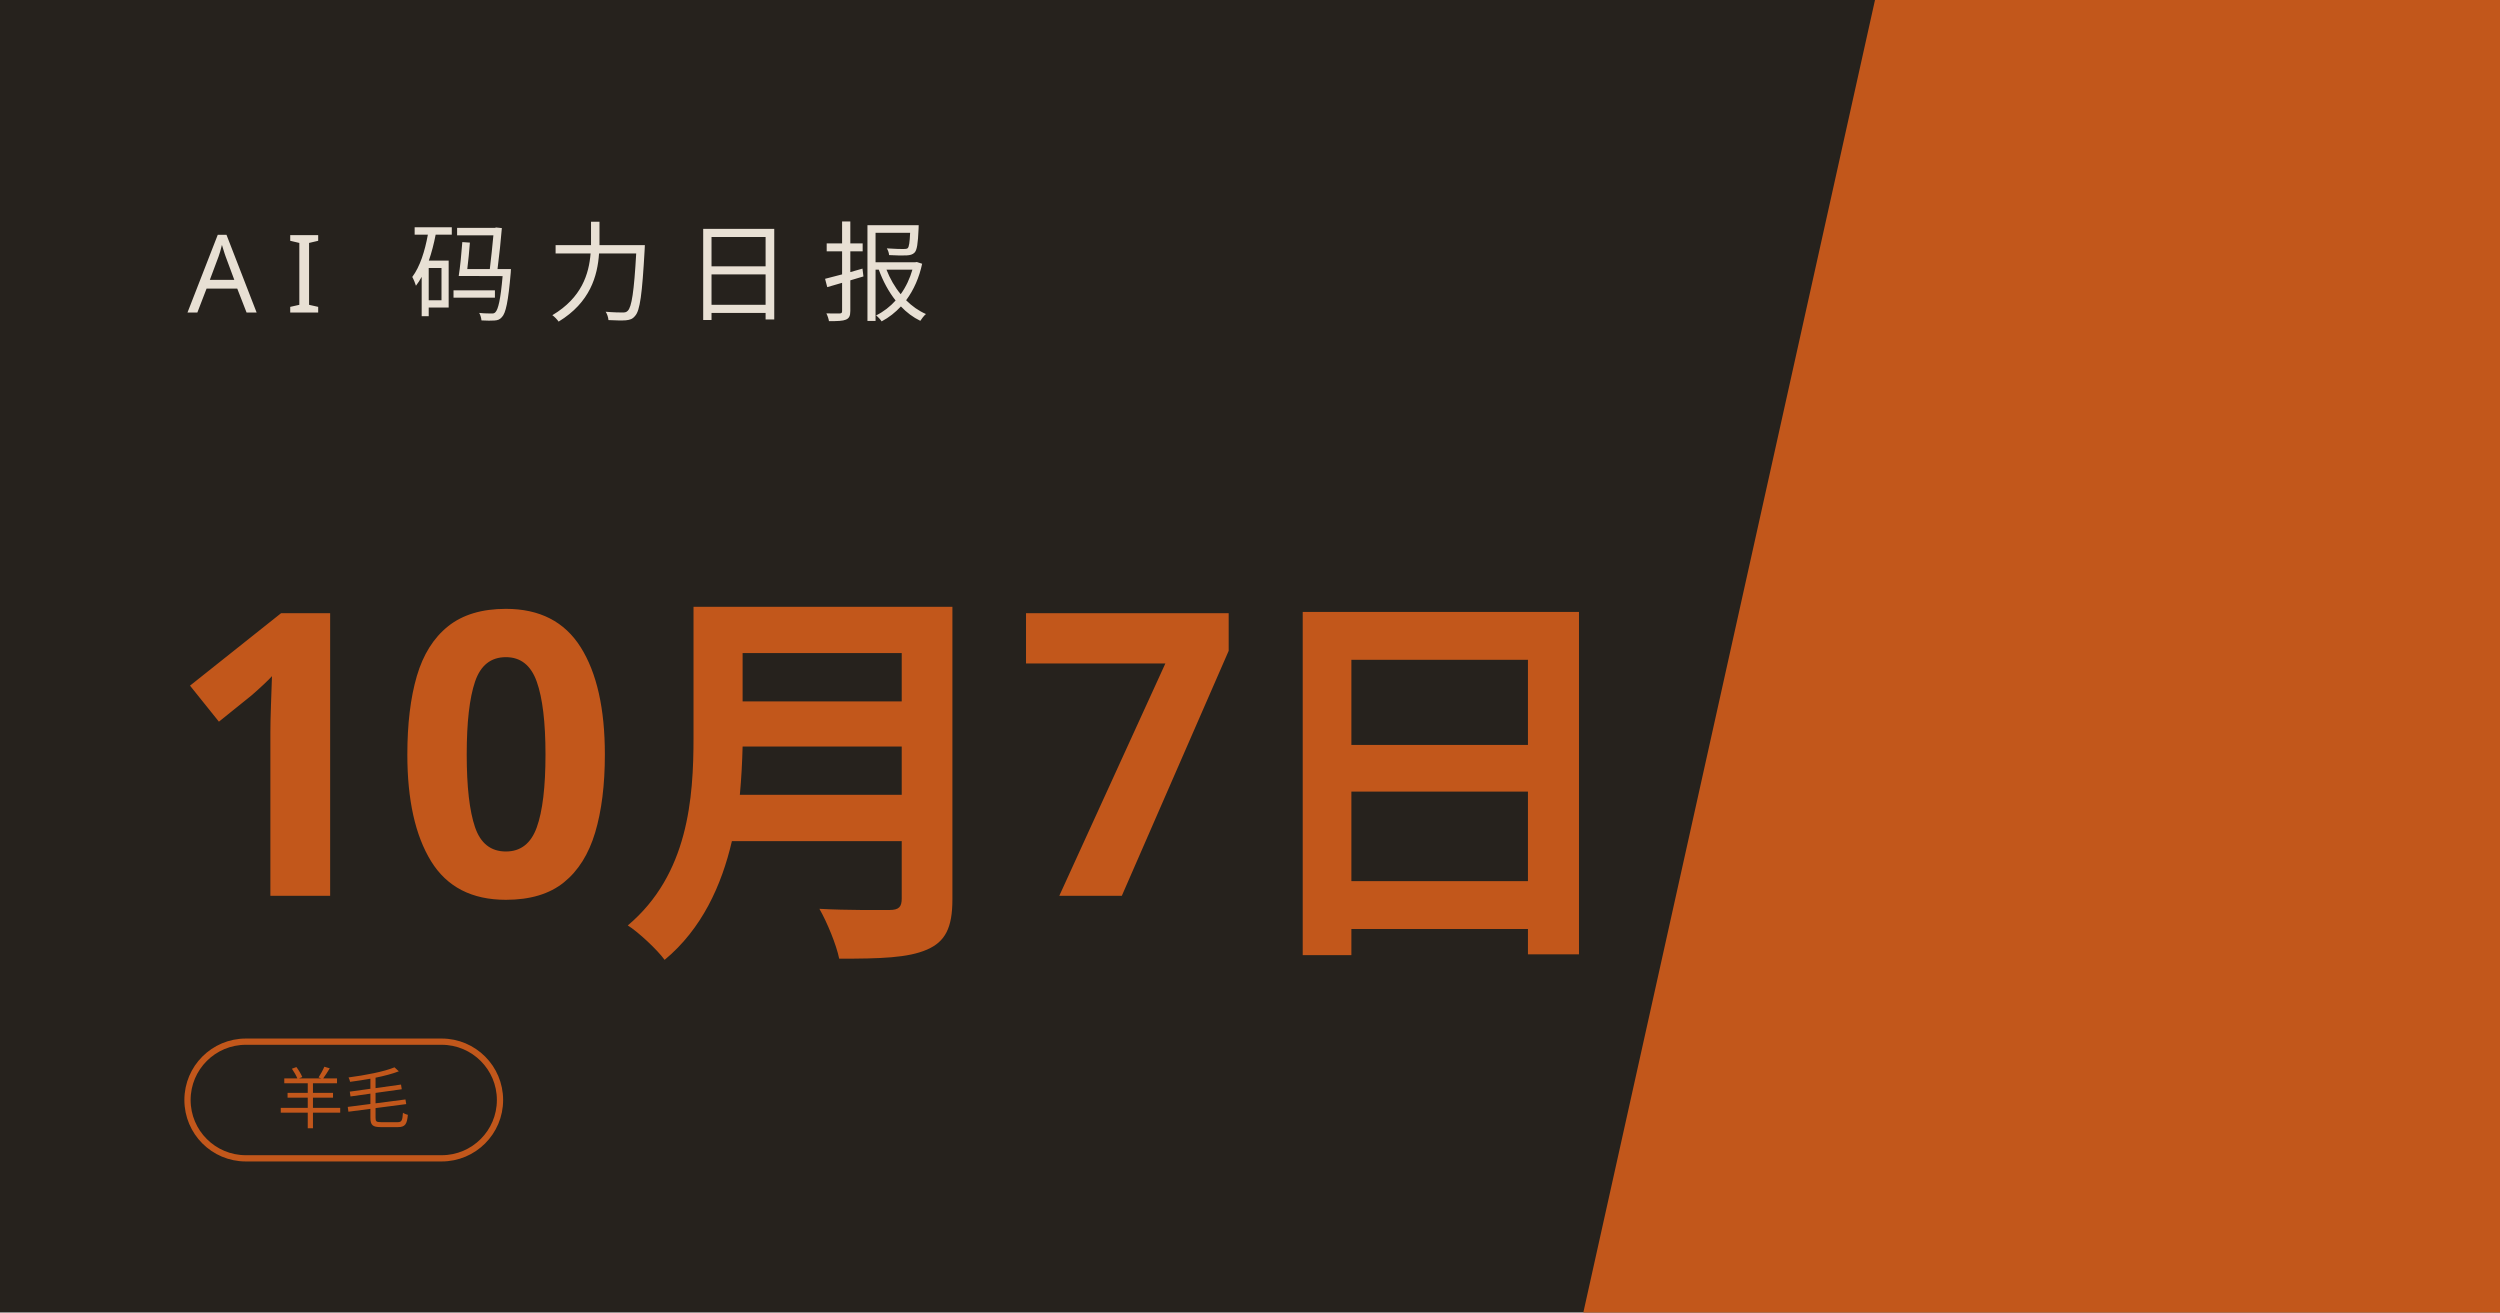
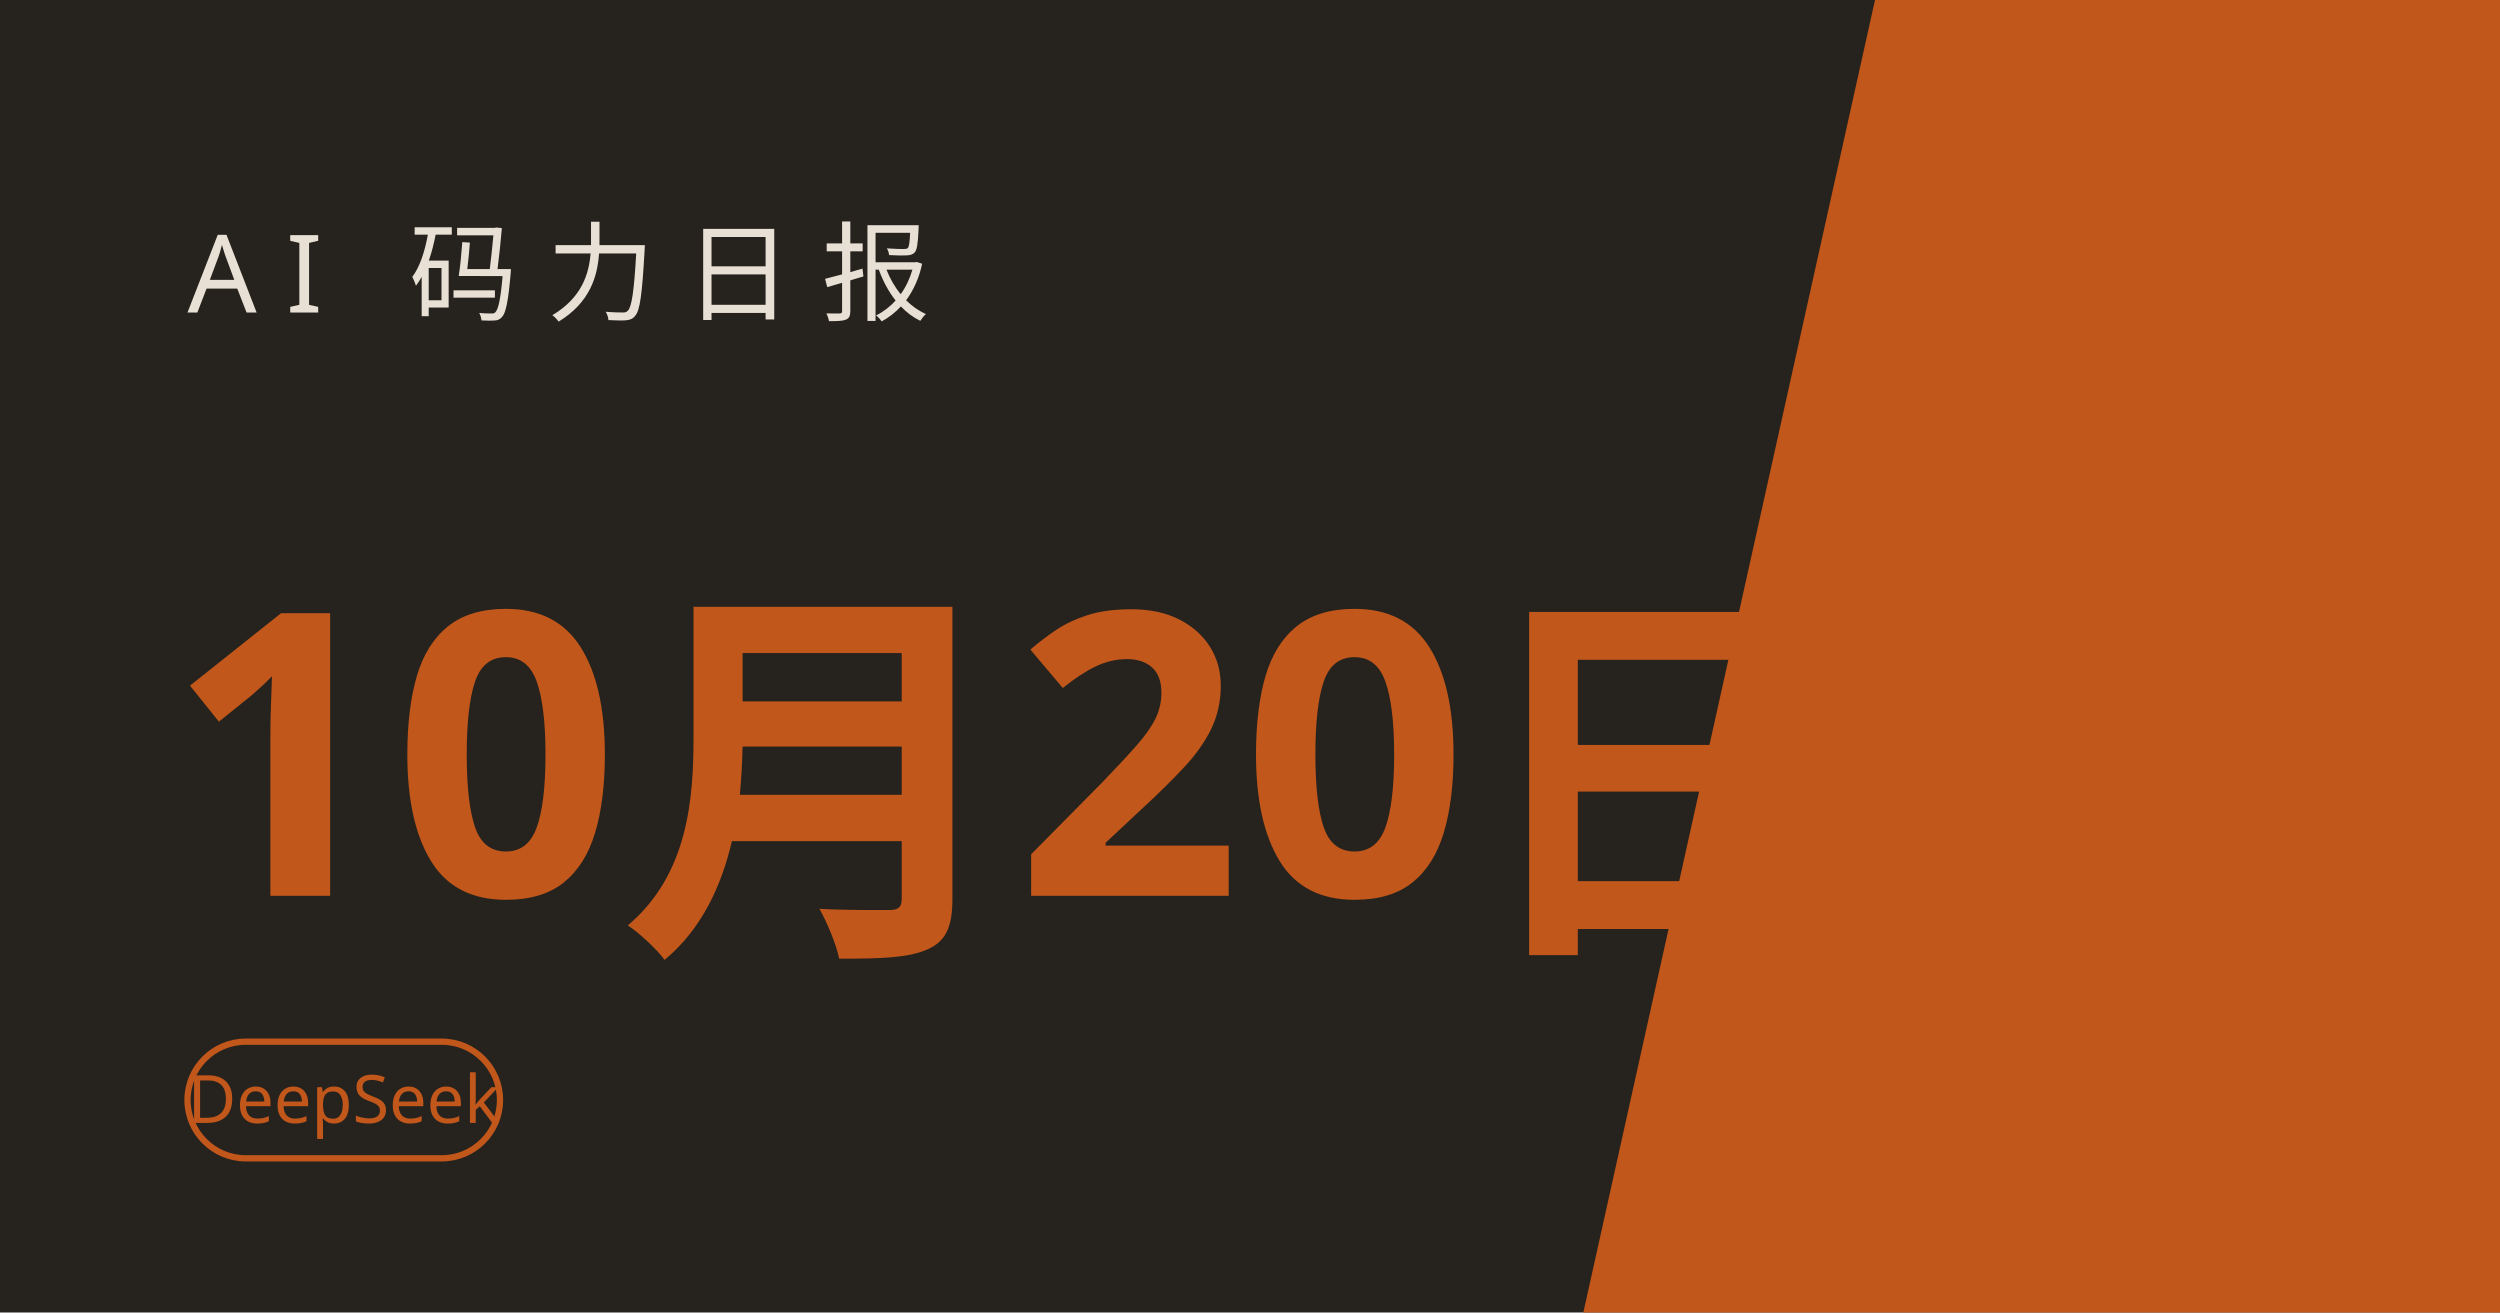
<svg xmlns="http://www.w3.org/2000/svg" width="1200" height="630" viewBox="0 0 1200 630">
  <rect width="1200" height="630" fill="#26221d" />
  <polygon points="900,0 1200,0 1200,630 760,630" fill="#c2571b" />
  <text x="90" y="150" font-family="PingFang SC, Hiragino Sans GB, Microsoft YaHei, Noto Sans SC, sans-serif" font-size="52" letter-spacing="14" fill="#e8e0d4">AI 码力日报</text>
-   <text x="80" y="430" font-family="PingFang SC, Hiragino Sans GB, Microsoft YaHei, Noto Sans SC, sans-serif" font-size="190" font-weight="700" fill="#c2571b">10月7日</text>
+   <text x="80" y="430" font-family="PingFang SC, Hiragino Sans GB, Microsoft YaHei, Noto Sans SC, sans-serif" font-size="190" font-weight="700" fill="#c2571b">10月20日</text>
  <rect x="90" y="500" width="150" height="56" rx="28" fill="none" stroke="#c2571b" stroke-width="3" />
-   <text x="165" y="539" font-family="PingFang SC, Hiragino Sans GB, Microsoft YaHei, Noto Sans SC, sans-serif" font-size="32" fill="#c2571b" text-anchor="middle">羊毛</text>
+   <text x="165" y="539" font-family="PingFang SC, Hiragino Sans GB, Microsoft YaHei, Noto Sans SC, sans-serif" font-size="32" fill="#c2571b" text-anchor="middle">DeepSeek</text>
</svg>
